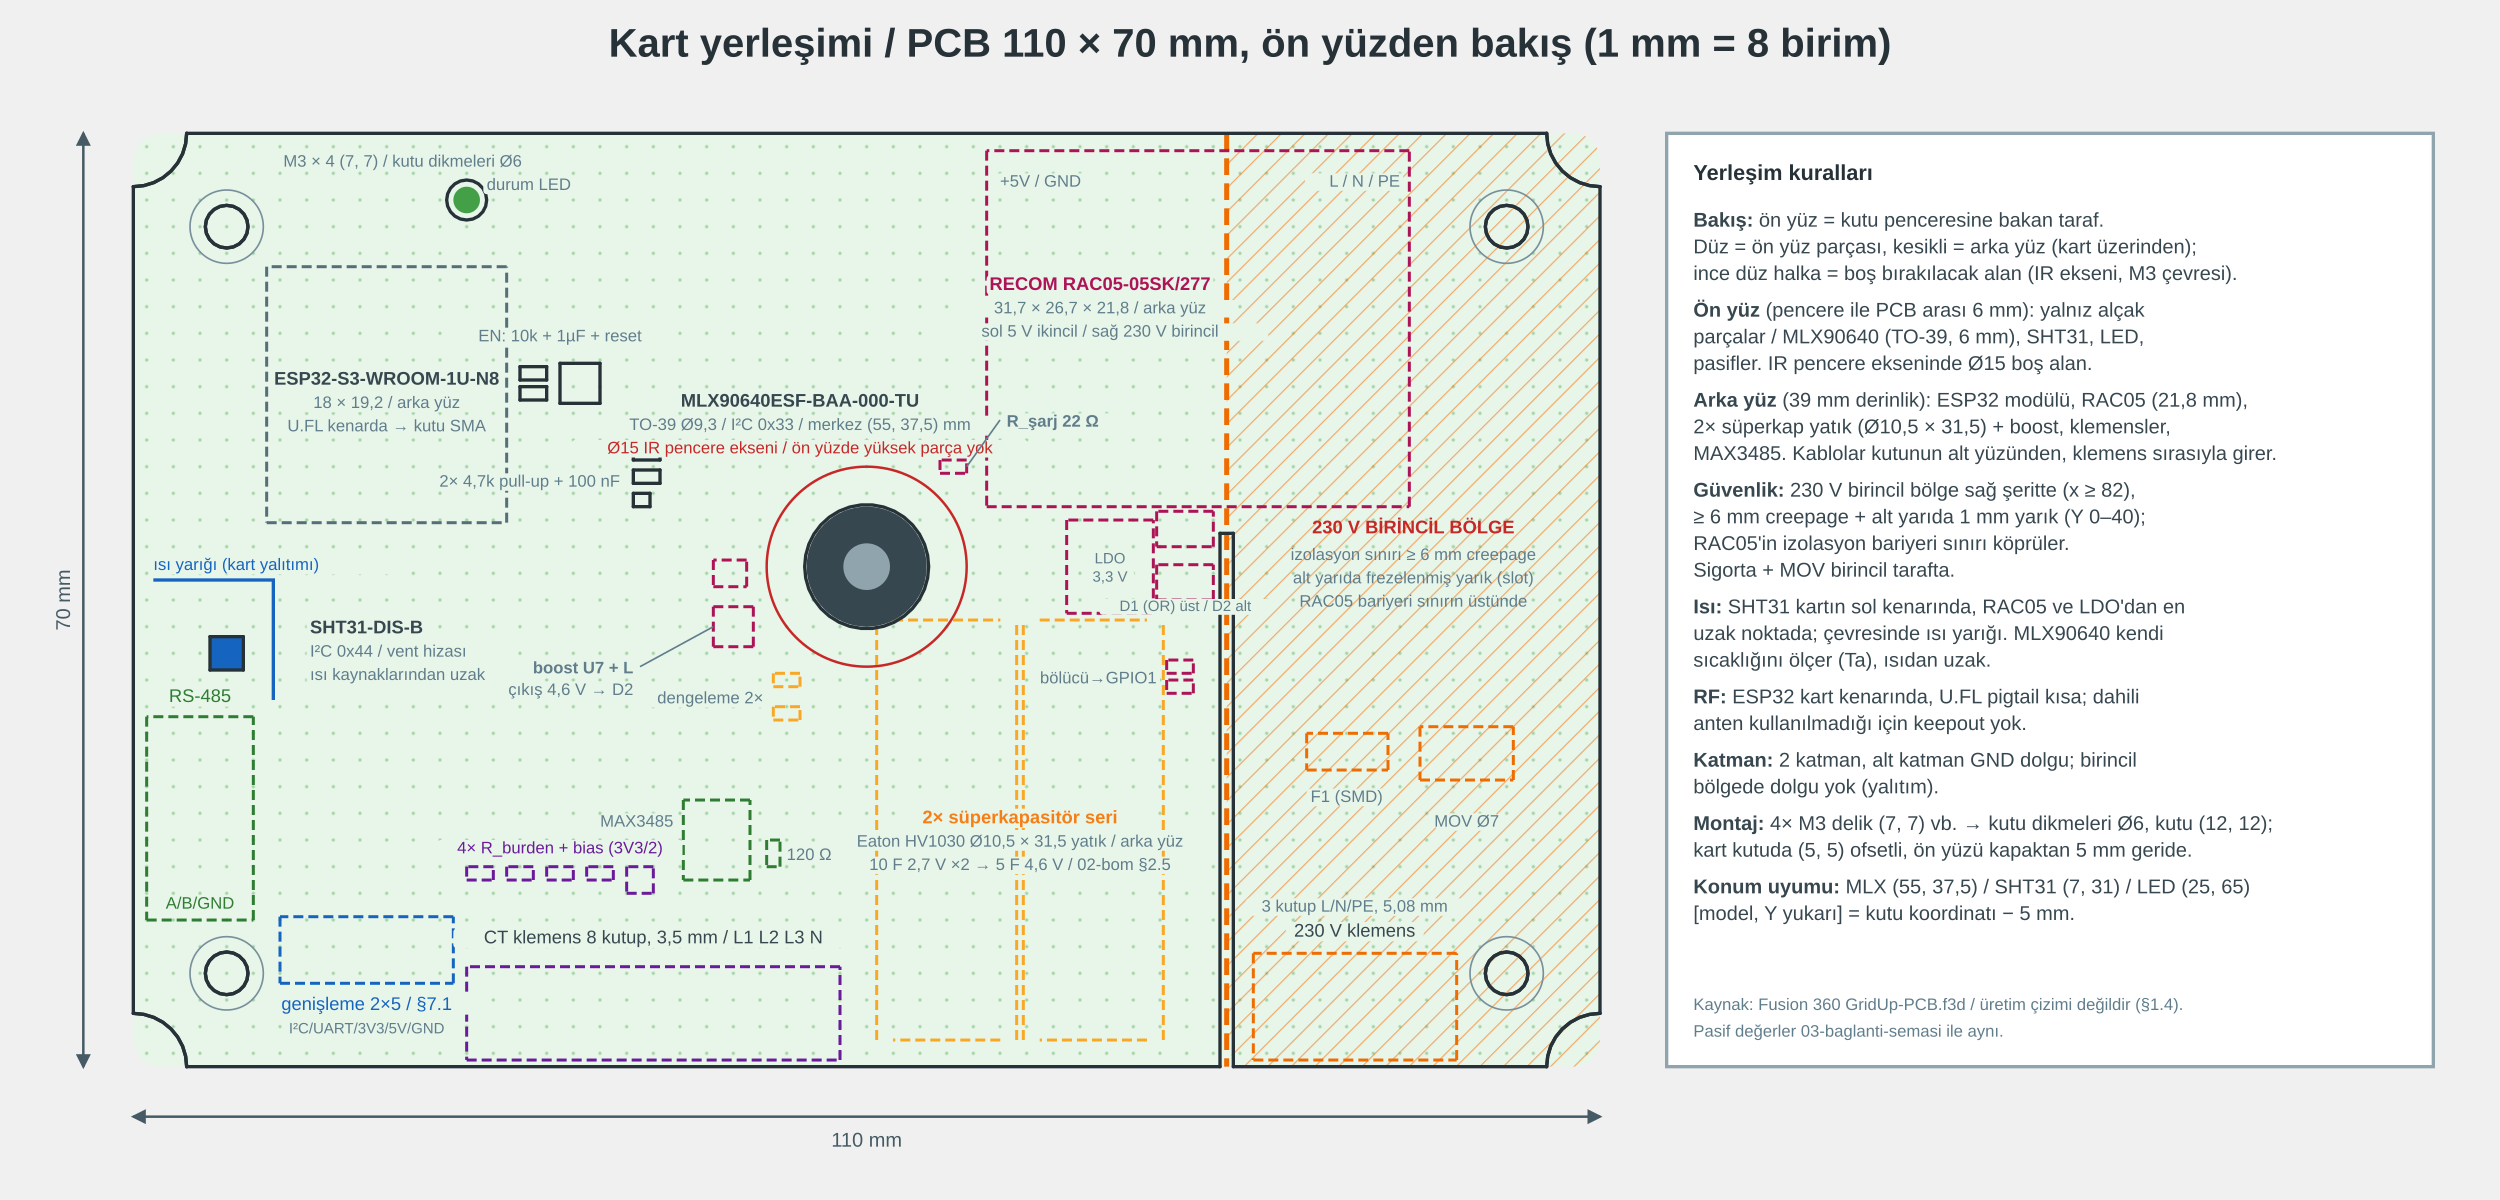
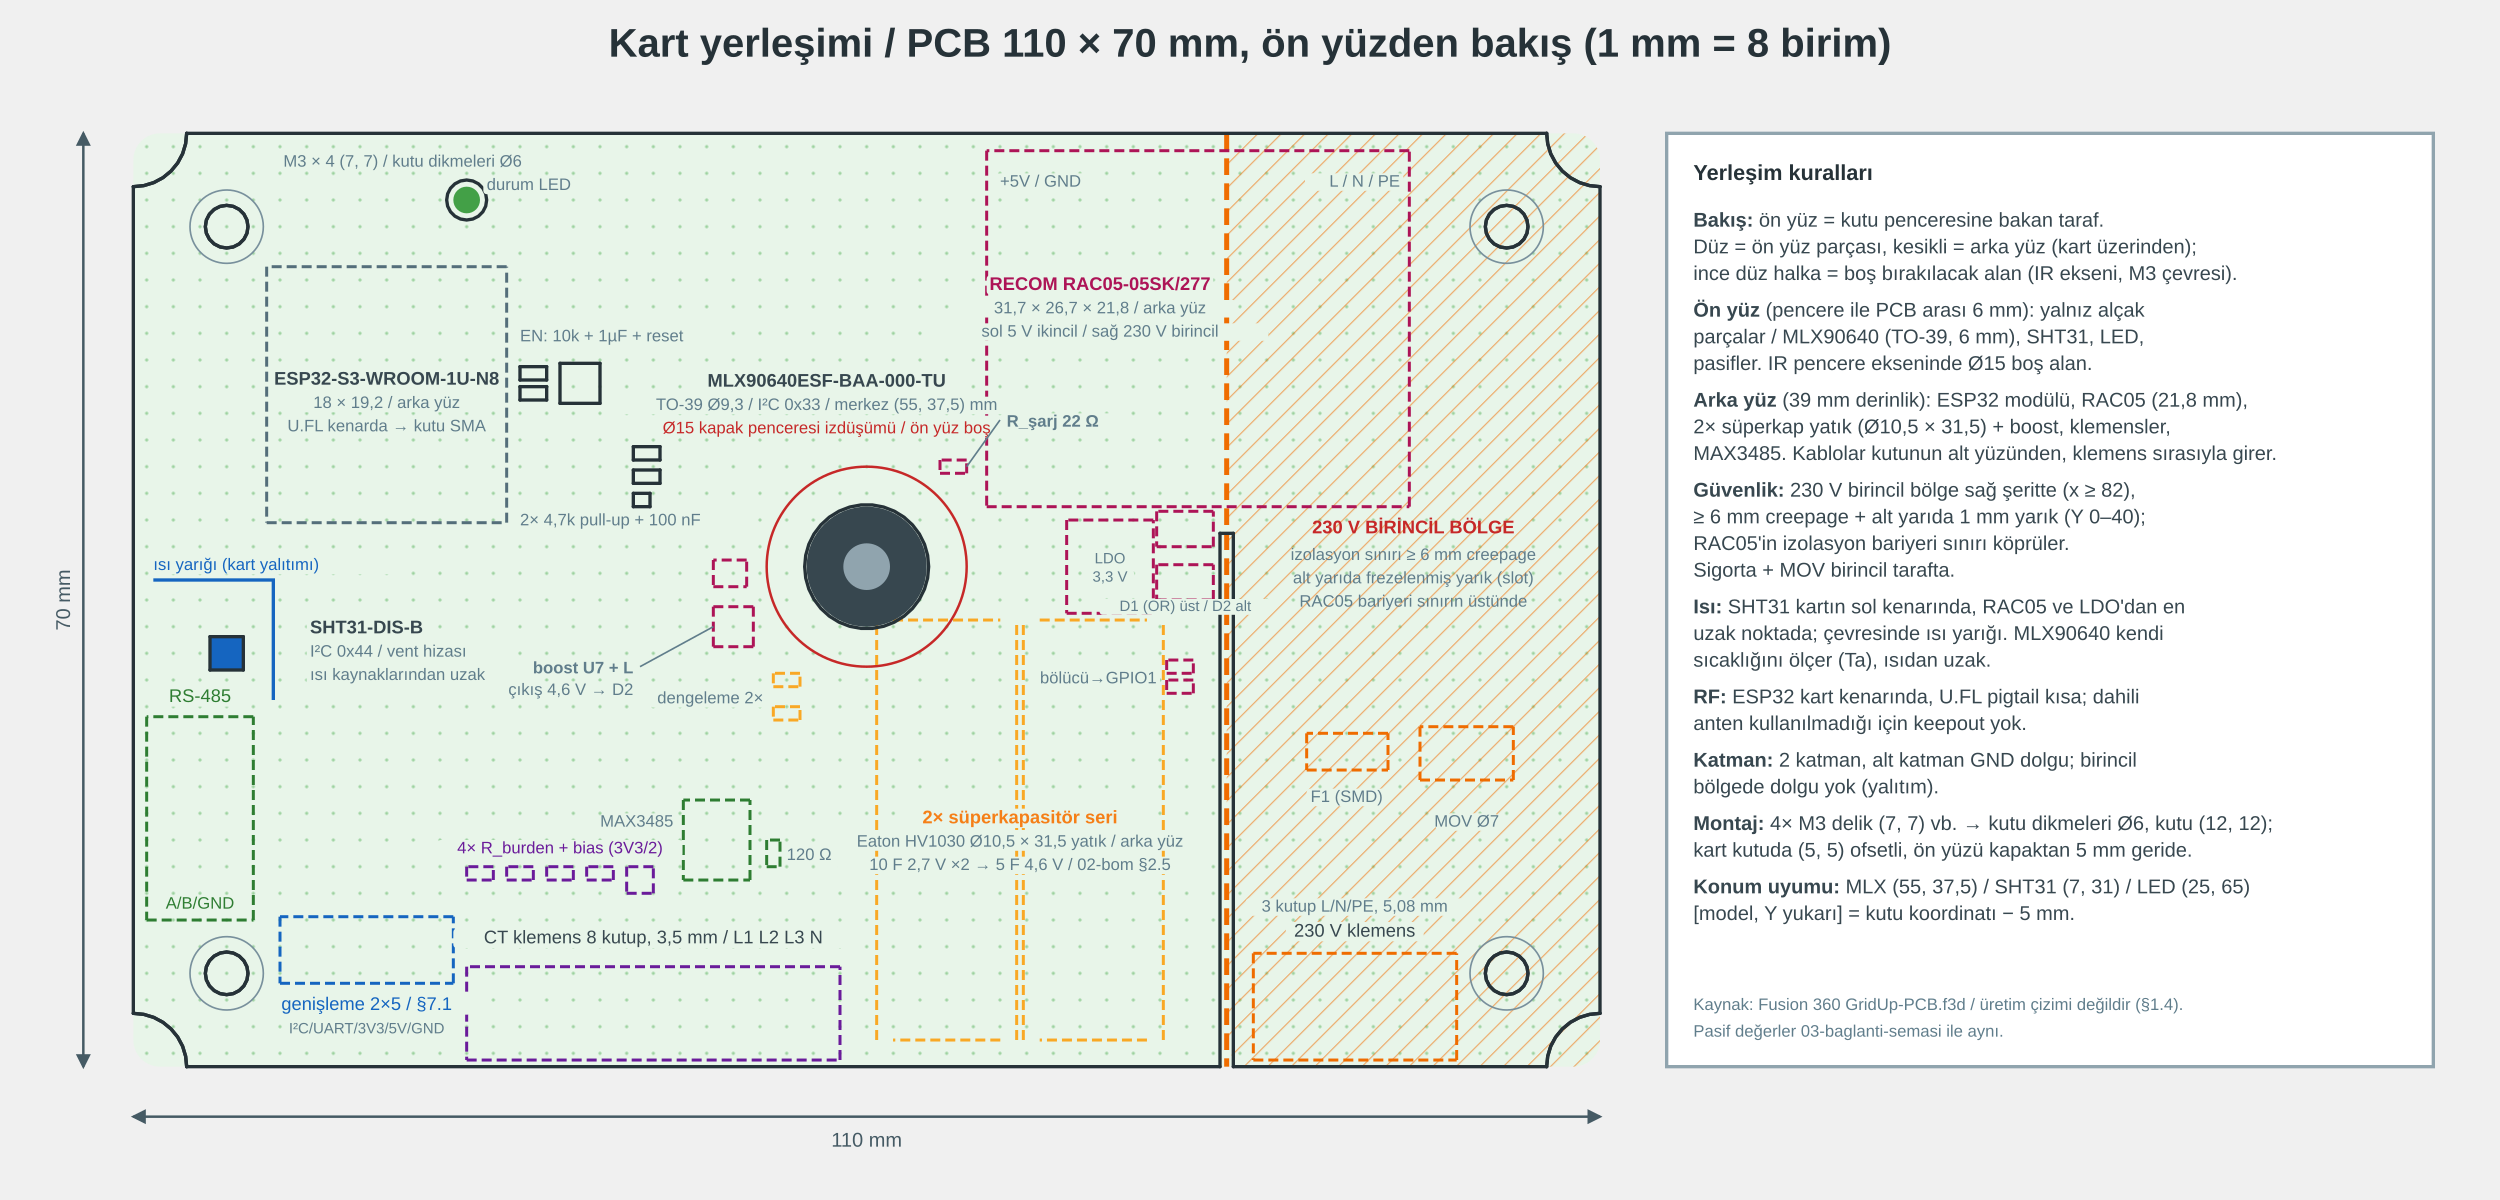
<svg xmlns="http://www.w3.org/2000/svg" viewBox="0 0 1500 720" width="100%" style="max-width:1100px;background:#fff;font-family:Arial,Helvetica,sans-serif">
  <defs>
    <marker id="dim" markerWidth="10" markerHeight="10" refX="5" refY="3" orient="auto-start-reverse">
      <path d="M0,0 L6,3 L0,6 z" fill="#455a64" />
    </marker>
    <marker id="arr" markerWidth="10" markerHeight="10" refX="6" refY="3" orient="auto">
      <path d="M0,0 L6,3 L0,6 z" fill="#c62828" />
    </marker>
  </defs>
  <text x="750" y="34" font-size="24" fill="#263238" text-anchor="middle" font-weight="700">Kart yerleşimi / PCB 110 × 70 mm, ön yüzden bakış (1 mm = 8 birim)</text>
  <defs>
    <pattern id="pcb" width="16" height="16" patternUnits="userSpaceOnUse">
      <rect width="16" height="16" fill="#e8f5e9" />
      <circle cx="8" cy="8" r="1" fill="#a5d6a7" />
    </pattern>
    <pattern id="hv" width="10" height="10" patternTransform="rotate(45)" patternUnits="userSpaceOnUse">
      <line x1="0" y1="0" x2="0" y2="10" stroke="#ef6c00" stroke-width="1.5" opacity="0.5" />
    </pattern>
  </defs>
  <rect x="80" y="80" width="880" height="560" rx="16" fill="url(#pcb)" />
  <rect x="736" y="80" width="224" height="560" rx="16" fill="url(#hv)" />
  <line x1="736" y1="80" x2="736" y2="640" stroke="#ef6c00" stroke-width="3" stroke-dasharray="10 5" />
  <text x="848" y="320" font-size="11" fill="#c62828" text-anchor="middle" font-weight="700">230 V BİRİNCİL BÖLGE</text>
  <text x="848" y="336" font-size="10" fill="#607d8b" text-anchor="middle">izolasyon sınırı ≥ 6 mm creepage</text>
  <text x="848" y="350" font-size="10" fill="#607d8b" text-anchor="middle">alt yarıda frezelenmiş yarık (slot)</text>
  <text x="848" y="364" font-size="10" fill="#607d8b" text-anchor="middle">RAC05 bariyeri sınırın üstünde</text>
  <circle cx="520" cy="340" r="60" fill="none" stroke="#c62828" stroke-width="1.5" />
  <circle cx="136" cy="584" r="22" fill="none" stroke="#78909c" stroke-width="1" />
  <circle cx="904" cy="584" r="22" fill="none" stroke="#78909c" stroke-width="1" />
  <circle cx="136" cy="136" r="22" fill="none" stroke="#78909c" stroke-width="1" />
  <circle cx="904" cy="136" r="22" fill="none" stroke="#78909c" stroke-width="1" />
  <text x="170" y="100" font-size="10" fill="#607d8b">M3 × 4 (7, 7) / kutu dikmeleri Ø6</text>
  <g fill="none" stroke-width="1.8" stroke-dasharray="6 3" stroke-linejoin="round">
    <polyline points="160,313.6 304,313.6" stroke="#546e7a" />
    <polyline points="304,313.6 304,160" stroke="#546e7a" />
    <polyline points="304,160 160,160" stroke="#546e7a" />
    <polyline points="160,160 160,313.6" stroke="#546e7a" />
    <polyline points="592,304 845.6,304" stroke="#ad1457" />
    <polyline points="845.6,304 845.6,90.4" stroke="#ad1457" />
    <polyline points="845.6,90.4 592,90.4" stroke="#ad1457" />
    <polyline points="592,90.4 592,304" stroke="#ad1457" />
    <polyline points="784,462 832.8,462" stroke="#ef6c00" />
    <polyline points="832.8,462 832.8,440" stroke="#ef6c00" />
    <polyline points="832.8,440 784,440" stroke="#ef6c00" />
    <polyline points="784,440 784,462" stroke="#ef6c00" />
    <polyline points="852,468 908,468" stroke="#ef6c00" />
    <polyline points="908,468 908,436" stroke="#ef6c00" />
    <polyline points="908,436 852,436" stroke="#ef6c00" />
    <polyline points="852,436 852,468" stroke="#ef6c00" />
    <polyline points="752,636 874,636" stroke="#ef6c00" />
    <polyline points="874,636 874,572" stroke="#ef6c00" />
    <polyline points="874,572 752,572" stroke="#ef6c00" />
    <polyline points="752,572 752,636" stroke="#ef6c00" />
    <polyline points="640,368 692,368" stroke="#ad1457" />
    <polyline points="692,368 692,312" stroke="#ad1457" />
    <polyline points="692,312 640,312" stroke="#ad1457" />
    <polyline points="640,312 640,368" stroke="#ad1457" />
    <polyline points="694,328 728,328" stroke="#ad1457" />
    <polyline points="728,328 728,306.8" stroke="#ad1457" />
    <polyline points="728,306.8 694,306.8" stroke="#ad1457" />
    <polyline points="694,306.8 694,328" stroke="#ad1457" />
    <polyline points="694,360 728,360" stroke="#ad1457" />
    <polyline points="728,360 728,338.8" stroke="#ad1457" />
    <polyline points="728,338.8 694,338.8" stroke="#ad1457" />
    <polyline points="694,338.8 694,360" stroke="#ad1457" />
    <polyline points="564,284 580,284" stroke="#ad1457" />
    <polyline points="580,284 580,276" stroke="#ad1457" />
    <polyline points="580,276 564,276" stroke="#ad1457" />
    <polyline points="564,276 564,284" stroke="#ad1457" />
    <polyline points="700,404 716,404" stroke="#ad1457" />
    <polyline points="716,404 716,396" stroke="#ad1457" />
    <polyline points="716,396 700,396" stroke="#ad1457" />
    <polyline points="700,396 700,404" stroke="#ad1457" />
    <polyline points="700,416 716,416" stroke="#ad1457" />
    <polyline points="716,416 716,408" stroke="#ad1457" />
    <polyline points="716,408 700,408" stroke="#ad1457" />
    <polyline points="700,408 700,416" stroke="#ad1457" />
    <polyline points="428,352 448,352" stroke="#ad1457" />
    <polyline points="448,352 448,336" stroke="#ad1457" />
    <polyline points="448,336 428,336" stroke="#ad1457" />
    <polyline points="428,336 428,352" stroke="#ad1457" />
    <polyline points="428,388 452,388" stroke="#ad1457" />
    <polyline points="452,388 452,364" stroke="#ad1457" />
    <polyline points="452,364 428,364" stroke="#ad1457" />
    <polyline points="428,364 428,388" stroke="#ad1457" />
    <polyline points="464,432 480,432" stroke="#f9a825" />
    <polyline points="480,432 480,424" stroke="#f9a825" />
    <polyline points="480,424 464,424" stroke="#f9a825" />
    <polyline points="464,424 464,432" stroke="#f9a825" />
    <polyline points="464,412 480,412" stroke="#f9a825" />
    <polyline points="480,412 480,404" stroke="#f9a825" />
    <polyline points="480,404 464,404" stroke="#f9a825" />
    <polyline points="464,404 464,412" stroke="#f9a825" />
    <polyline points="600.176,624 595,624 589,624 582.368,624 575.296,624 568,624 560.704,624 553.632,624 547,624 541,624 535.824,624" stroke="#f9a825" />
    <polyline points="535.824,372 541,372 547,372 553.632,372 560.704,372 568,372 575.296,372 582.368,372 589,372 595,372 600.176,372" stroke="#f9a825" />
    <polyline points="526,624 526,372" stroke="#f9a825" />
    <polyline points="610,624 610,372" stroke="#f9a825" />
    <polyline points="688.176,624 683,624 677,624 670.368,624 663.296,624 656,624 648.704,624 641.632,624 635,624 629,624 623.824,624" stroke="#f9a825" />
    <polyline points="623.824,372 629,372 635,372 641.632,372 648.704,372 656,372 663.296,372 670.368,372 677,372 683,372 688.176,372" stroke="#f9a825" />
    <polyline points="614,624 614,372" stroke="#f9a825" />
    <polyline points="698,624 698,372" stroke="#f9a825" />
    <polyline points="410,528 450,528" stroke="#2e7d32" />
    <polyline points="450,528 450,480" stroke="#2e7d32" />
    <polyline points="450,480 410,480" stroke="#2e7d32" />
    <polyline points="410,480 410,528" stroke="#2e7d32" />
    <polyline points="460,520 468,520" stroke="#2e7d32" />
    <polyline points="468,520 468,504" stroke="#2e7d32" />
    <polyline points="468,504 460,504" stroke="#2e7d32" />
    <polyline points="460,504 460,520" stroke="#2e7d32" />
    <polyline points="88,552 152,552" stroke="#2e7d32" />
    <polyline points="152,552 152,430" stroke="#2e7d32" />
    <polyline points="152,430 88,430" stroke="#2e7d32" />
    <polyline points="88,430 88,552" stroke="#2e7d32" />
    <polyline points="280,528 296,528" stroke="#6a1b9a" />
    <polyline points="296,528 296,520" stroke="#6a1b9a" />
    <polyline points="296,520 280,520" stroke="#6a1b9a" />
    <polyline points="280,520 280,528" stroke="#6a1b9a" />
    <polyline points="304,528 320,528" stroke="#6a1b9a" />
    <polyline points="320,528 320,520" stroke="#6a1b9a" />
    <polyline points="320,520 304,520" stroke="#6a1b9a" />
    <polyline points="304,520 304,528" stroke="#6a1b9a" />
    <polyline points="328,528 344,528" stroke="#6a1b9a" />
    <polyline points="344,528 344,520" stroke="#6a1b9a" />
    <polyline points="344,520 328,520" stroke="#6a1b9a" />
    <polyline points="328,520 328,528" stroke="#6a1b9a" />
    <polyline points="352,528 368,528" stroke="#6a1b9a" />
    <polyline points="368,528 368,520" stroke="#6a1b9a" />
    <polyline points="368,520 352,520" stroke="#6a1b9a" />
    <polyline points="352,520 352,528" stroke="#6a1b9a" />
    <polyline points="376,536 392,536" stroke="#6a1b9a" />
    <polyline points="392,536 392,520" stroke="#6a1b9a" />
    <polyline points="392,520 376,520" stroke="#6a1b9a" />
    <polyline points="376,520 376,536" stroke="#6a1b9a" />
    <polyline points="280,636 504,636" stroke="#6a1b9a" />
    <polyline points="504,636 504,580" stroke="#6a1b9a" />
    <polyline points="504,580 280,580" stroke="#6a1b9a" />
    <polyline points="280,580 280,636" stroke="#6a1b9a" />
    <polyline points="168,590 272,590" stroke="#1565c0" />
    <polyline points="272,590 272,550" stroke="#1565c0" />
    <polyline points="272,550 168,550" stroke="#1565c0" />
    <polyline points="168,550 168,590" stroke="#1565c0" />
  </g>
  <circle cx="520" cy="340" r="36" fill="#37474f" />
  <circle cx="520" cy="340" r="14" fill="#90a4ae" />
  <rect x="126" y="382" width="20" height="20" fill="#1565c0" />
  <circle cx="280" cy="120" r="8" fill="#43a047" />
  <g transform="translate(80,80)">
    <polyline points="32,0 31.38,6.24 29.57,12.25 26.61,17.78 22.62,22.62 17.78,26.61 12.25,29.57 6.24,31.38 0,32" fill="none" stroke="#263238" stroke-width="2" stroke-linejoin="round" stroke-linecap="round" />
    <polyline points="0,32 6.24,31.38 12.25,29.57 17.78,26.61 22.62,22.62 26.61,17.78 29.57,12.25 31.38,6.24 32,0" fill="none" stroke="#263238" stroke-width="2" stroke-linejoin="round" stroke-linecap="round" />
    <polyline points="32,560 31.38,553.76 29.57,547.75 26.61,542.22 22.62,537.38 17.78,533.39 12.25,530.43 6.24,528.62 0,528" fill="none" stroke="#263238" stroke-width="2" stroke-linejoin="round" stroke-linecap="round" />
    <polyline points="0,528 6.24,528.62 12.25,530.43 17.78,533.39 22.62,537.38 26.61,542.22 29.57,547.75 31.38,553.76 32,560" fill="none" stroke="#263238" stroke-width="2" stroke-linejoin="round" stroke-linecap="round" />
    <polyline points="660,240 660,560" fill="none" stroke="#263238" stroke-width="2" stroke-linejoin="round" stroke-linecap="round" />
    <polyline points="652,240 660,240" fill="none" stroke="#263238" stroke-width="2" stroke-linejoin="round" stroke-linecap="round" />
    <polyline points="652,560 652,240" fill="none" stroke="#263238" stroke-width="2" stroke-linejoin="round" stroke-linecap="round" />
    <polyline points="43.2,56 43.82,52.05 45.65,48.48 48.48,45.65 52.05,43.82 56,43.2 59.95,43.82 63.52,45.65 66.35,48.48 68.18,52.05 68.8,56 68.18,59.95 66.35,63.52 63.52,66.35 59.95,68.18 56,68.8 52.05,68.18 48.48,66.35 45.65,63.52 43.82,59.95 43.2,56" fill="none" stroke="#263238" stroke-width="2" stroke-linejoin="round" stroke-linecap="round" />
    <polyline points="43.2,56 43.82,59.95 45.65,63.52 48.48,66.35 52.05,68.18 56,68.8 59.95,68.18 63.52,66.35 66.35,63.52 68.18,59.95 68.8,56 68.18,52.05 66.35,48.48 63.52,45.65 59.95,43.82 56,43.2 52.05,43.82 48.48,45.65 45.65,48.48 43.82,52.05 43.2,56" fill="none" stroke="#263238" stroke-width="2" stroke-linejoin="round" stroke-linecap="round" />
    <polyline points="811.2,504 811.82,500.05 813.65,496.48 816.48,493.65 820.05,491.82 824,491.2 827.95,491.82 831.52,493.65 834.35,496.48 836.18,500.05 836.8,504 836.18,507.95 834.35,511.52 831.52,514.35 827.95,516.18 824,516.8 820.05,516.18 816.48,514.35 813.65,511.52 811.82,507.95 811.2,504" fill="none" stroke="#263238" stroke-width="2" stroke-linejoin="round" stroke-linecap="round" />
    <polyline points="811.2,504 811.82,507.95 813.65,511.52 816.48,514.35 820.05,516.18 824,516.8 827.95,516.18 831.52,514.35 834.35,511.52 836.18,507.95 836.8,504 836.18,500.05 834.35,496.48 831.52,493.65 827.95,491.82 824,491.2 820.05,491.82 816.48,493.65 813.65,496.48 811.82,500.05 811.2,504" fill="none" stroke="#263238" stroke-width="2" stroke-linejoin="round" stroke-linecap="round" />
    <polyline points="811.2,56 811.82,52.05 813.65,48.48 816.48,45.65 820.05,43.82 824,43.2 827.95,43.82 831.52,45.65 834.35,48.48 836.18,52.05 836.8,56 836.18,59.95 834.35,63.52 831.52,66.35 827.95,68.18 824,68.8 820.05,68.18 816.48,66.35 813.65,63.52 811.82,59.95 811.2,56" fill="none" stroke="#263238" stroke-width="2" stroke-linejoin="round" stroke-linecap="round" />
    <polyline points="811.2,56 811.82,59.95 813.65,63.52 816.48,66.35 820.05,68.18 824,68.8 827.95,68.18 831.52,66.35 834.35,63.52 836.18,59.95 836.8,56 836.18,52.05 834.35,48.48 831.52,45.65 827.95,43.82 824,43.2 820.05,43.82 816.48,45.65 813.65,48.48 811.82,52.05 811.2,56" fill="none" stroke="#263238" stroke-width="2" stroke-linejoin="round" stroke-linecap="round" />
    <polyline points="43.2,504 43.82,500.05 45.65,496.48 48.48,493.65 52.05,491.82 56,491.2 59.95,491.82 63.52,493.65 66.35,496.48 68.18,500.05 68.8,504 68.18,507.95 66.35,511.52 63.52,514.35 59.95,516.18 56,516.8 52.05,516.18 48.48,514.35 45.65,511.52 43.82,507.95 43.2,504" fill="none" stroke="#263238" stroke-width="2" stroke-linejoin="round" stroke-linecap="round" />
    <polyline points="43.2,504 43.82,507.95 45.65,511.52 48.48,514.35 52.05,516.18 56,516.8 59.95,516.18 63.52,514.35 66.35,511.52 68.18,507.95 68.8,504 68.18,500.05 66.35,496.48 63.52,493.65 59.95,491.82 56,491.2 52.05,491.82 48.48,493.65 45.65,496.48 43.82,500.05 43.2,504" fill="none" stroke="#263238" stroke-width="2" stroke-linejoin="round" stroke-linecap="round" />
    <polyline points="848,560 848.62,553.76 850.43,547.75 853.39,542.22 857.38,537.38 862.22,533.39 867.75,530.43 873.76,528.62 880,528" fill="none" stroke="#263238" stroke-width="2" stroke-linejoin="round" stroke-linecap="round" />
    <polyline points="880,528 873.76,528.62 867.75,530.43 862.22,533.39 857.38,537.38 853.39,542.22 850.43,547.75 848.62,553.76 848,560" fill="none" stroke="#263238" stroke-width="2" stroke-linejoin="round" stroke-linecap="round" />
    <polyline points="880,32 873.76,31.38 867.75,29.57 862.22,26.61 857.38,22.62 853.39,17.78 850.43,12.25 848.62,6.24 848,0" fill="none" stroke="#263238" stroke-width="2" stroke-linejoin="round" stroke-linecap="round" />
    <polyline points="848,0 848.62,6.24 850.43,12.25 853.39,17.78 857.38,22.62 862.22,26.61 867.75,29.57 873.76,31.38 880,32" fill="none" stroke="#263238" stroke-width="2" stroke-linejoin="round" stroke-linecap="round" />
    <polyline points="660,560 848,560" fill="none" stroke="#263238" stroke-width="2" stroke-linejoin="round" stroke-linecap="round" />
    <polyline points="32,560 652,560" fill="none" stroke="#263238" stroke-width="2" stroke-linejoin="round" stroke-linecap="round" />
    <polyline points="848,0 32,0" fill="none" stroke="#263238" stroke-width="2" stroke-linejoin="round" stroke-linecap="round" />
    <polyline points="0,32 0,528" fill="none" stroke="#263238" stroke-width="2" stroke-linejoin="round" stroke-linecap="round" />
    <polyline points="880,528 880,32" fill="none" stroke="#263238" stroke-width="2" stroke-linejoin="round" stroke-linecap="round" />
    <polyline points="402.8,260 403.43,266.83 405.31,273.44 408.37,279.58 412.51,285.06 417.58,289.69 423.42,293.3 429.82,295.78 436.57,297.04 443.43,297.04 450.18,295.78 456.58,293.3 462.42,289.69 467.49,285.06 471.63,279.58 474.69,273.44 476.57,266.83 477.2,260 476.57,253.17 474.69,246.56 471.63,240.42 467.49,234.94 462.42,230.31 456.58,226.7 450.18,224.22 443.43,222.96 436.57,222.96 429.82,224.22 423.42,226.7 417.58,230.31 412.51,234.94 408.37,240.42 405.31,246.56 403.43,253.17 402.8,260" fill="none" stroke="#263238" stroke-width="2" stroke-linejoin="round" stroke-linecap="round" />
    <polyline points="66,302 46,302" fill="none" stroke="#263238" stroke-width="2" stroke-linejoin="round" stroke-linecap="round" />
    <polyline points="66,322 66,302" fill="none" stroke="#263238" stroke-width="2" stroke-linejoin="round" stroke-linecap="round" />
    <polyline points="46,322 66,322" fill="none" stroke="#263238" stroke-width="2" stroke-linejoin="round" stroke-linecap="round" />
    <polyline points="46,302 46,322" fill="none" stroke="#263238" stroke-width="2" stroke-linejoin="round" stroke-linecap="round" />
    <polyline points="188,40 188.58,43.71 190.29,47.06 192.94,49.71 196.29,51.42 200,52 203.71,51.42 207.06,49.71 209.71,47.06 211.42,43.71 212,40 211.42,36.29 209.71,32.94 207.06,30.29 203.71,28.58 200,28 196.29,28.58 192.94,30.29 190.29,32.94 188.58,36.29 188,40" fill="none" stroke="#263238" stroke-width="2" stroke-linejoin="round" stroke-linecap="round" />
    <polyline points="316,188 300,188" fill="none" stroke="#263238" stroke-width="2" stroke-linejoin="round" stroke-linecap="round" />
    <polyline points="316,196 316,188" fill="none" stroke="#263238" stroke-width="2" stroke-linejoin="round" stroke-linecap="round" />
    <polyline points="300,196 316,196" fill="none" stroke="#263238" stroke-width="2" stroke-linejoin="round" stroke-linecap="round" />
    <polyline points="300,188 300,196" fill="none" stroke="#263238" stroke-width="2" stroke-linejoin="round" stroke-linecap="round" />
    <polyline points="316,202 300,202" fill="none" stroke="#263238" stroke-width="2" stroke-linejoin="round" stroke-linecap="round" />
    <polyline points="316,210 316,202" fill="none" stroke="#263238" stroke-width="2" stroke-linejoin="round" stroke-linecap="round" />
    <polyline points="300,210 316,210" fill="none" stroke="#263238" stroke-width="2" stroke-linejoin="round" stroke-linecap="round" />
    <polyline points="300,202 300,210" fill="none" stroke="#263238" stroke-width="2" stroke-linejoin="round" stroke-linecap="round" />
    <polyline points="310,216 300,216" fill="none" stroke="#263238" stroke-width="2" stroke-linejoin="round" stroke-linecap="round" />
    <polyline points="310,224 310,216" fill="none" stroke="#263238" stroke-width="2" stroke-linejoin="round" stroke-linecap="round" />
    <polyline points="300,224 310,224" fill="none" stroke="#263238" stroke-width="2" stroke-linejoin="round" stroke-linecap="round" />
    <polyline points="300,216 300,224" fill="none" stroke="#263238" stroke-width="2" stroke-linejoin="round" stroke-linecap="round" />
    <polyline points="248,140 232,140" fill="none" stroke="#263238" stroke-width="2" stroke-linejoin="round" stroke-linecap="round" />
    <polyline points="248,148 248,140" fill="none" stroke="#263238" stroke-width="2" stroke-linejoin="round" stroke-linecap="round" />
    <polyline points="232,148 248,148" fill="none" stroke="#263238" stroke-width="2" stroke-linejoin="round" stroke-linecap="round" />
    <polyline points="232,140 232,148" fill="none" stroke="#263238" stroke-width="2" stroke-linejoin="round" stroke-linecap="round" />
    <polyline points="248,152 232,152" fill="none" stroke="#263238" stroke-width="2" stroke-linejoin="round" stroke-linecap="round" />
    <polyline points="248,160 248,152" fill="none" stroke="#263238" stroke-width="2" stroke-linejoin="round" stroke-linecap="round" />
    <polyline points="232,160 248,160" fill="none" stroke="#263238" stroke-width="2" stroke-linejoin="round" stroke-linecap="round" />
    <polyline points="232,152 232,160" fill="none" stroke="#263238" stroke-width="2" stroke-linejoin="round" stroke-linecap="round" />
    <polyline points="280,138 256,138" fill="none" stroke="#263238" stroke-width="2" stroke-linejoin="round" stroke-linecap="round" />
    <polyline points="280,162 280,138" fill="none" stroke="#263238" stroke-width="2" stroke-linejoin="round" stroke-linecap="round" />
    <polyline points="256,162 280,162" fill="none" stroke="#263238" stroke-width="2" stroke-linejoin="round" stroke-linecap="round" />
    <polyline points="256,138 256,162" fill="none" stroke="#263238" stroke-width="2" stroke-linejoin="round" stroke-linecap="round" />
  </g>
-   <rect x="405.4" y="235.2" width="149.2" height="11.6" rx="2" fill="#e8f5e9" />
-   <text x="480" y="244" font-size="11" fill="#37474f" text-anchor="middle" font-weight="700">MLX90640ESF-BAA-000-TU</text>
-   <rect x="357" y="250" width="246" height="10.5" rx="2" fill="#e8f5e9" />
-   <text x="480" y="258" font-size="10" fill="#607d8b" text-anchor="middle">TO-39 Ø9,3 / I²C 0x33 / merkez (55, 37,5) mm</text>
-   <rect x="343.2" y="264" width="273.5" height="10.5" rx="2" fill="#e8f5e9" />
-   <text x="480" y="272" font-size="10" fill="#c62828" text-anchor="middle">Ø15 IR pencere ekseni / ön yüzde yüksek parça yok</text>
-   <rect x="238" y="284" width="136" height="10.5" rx="2" fill="#e8f5e9" />
-   <text x="372" y="292" font-size="10" fill="#607d8b" text-anchor="end">2× 4,7k pull-up + 100 nF</text>
+   <rect x="421.4" y="223.2" width="149.2" height="11.6" rx="2" fill="#e8f5e9" />
+   <text x="496" y="232" font-size="11" fill="#37474f" text-anchor="middle" font-weight="700">MLX90640ESF-BAA-000-TU</text>
+   <rect x="373" y="238" width="246" height="10.5" rx="2" fill="#e8f5e9" />
+   <text x="496" y="246" font-size="10" fill="#607d8b" text-anchor="middle">TO-39 Ø9,3 / I²C 0x33 / merkez (55, 37,5) mm</text>
+   <rect x="381.2" y="252" width="229.5" height="10.5" rx="2" fill="#e8f5e9" />
+   <text x="496" y="260" font-size="10" fill="#c62828" text-anchor="middle">Ø15 kapak penceresi izdüşümü / ön yüz boş</text>
+   <rect x="310" y="307.2" width="136" height="10.5" rx="2" fill="#e8f5e9" />
+   <text x="312" y="315.2" font-size="10" fill="#607d8b">2× 4,7k pull-up + 100 nF</text>
  <rect x="184" y="371.2" width="76.6" height="11.6" rx="2" fill="#e8f5e9" />
  <text x="186" y="380" font-size="11" fill="#37474f" font-weight="700">SHT31-DIS-B</text>
  <rect x="184" y="386" width="125" height="10.5" rx="2" fill="#e8f5e9" />
  <text x="186" y="394" font-size="10" fill="#607d8b">I²C 0x44 / vent hizası</text>
  <rect x="184" y="400" width="130.5" height="10.5" rx="2" fill="#e8f5e9" />
  <text x="186" y="408" font-size="10" fill="#607d8b">ısı kaynaklarından uzak</text>
  <path d="M92 348 h72 v72" fill="none" stroke="#1565c0" stroke-width="2" />
  <rect x="90" y="334" width="147" height="10.5" rx="2" fill="#e8f5e9" />
  <text x="92" y="342" font-size="10" fill="#1565c0">ısı yarığı (kart yalıtımı)</text>
  <rect x="290" y="106" width="53.5" height="10.5" rx="2" fill="#e8f5e9" />
  <text x="292" y="114" font-size="10" fill="#607d8b">durum LED</text>
-   <rect x="276.2" y="196.8" width="119.5" height="10.5" rx="2" fill="#e8f5e9" />
-   <text x="336" y="204.8" font-size="10" fill="#607d8b" text-anchor="middle">EN: 10k + 1µF + reset</text>
+   <rect x="310" y="196.8" width="119.5" height="10.5" rx="2" fill="#e8f5e9" />
+   <text x="312" y="204.8" font-size="10" fill="#607d8b">EN: 10k + 1µF + reset</text>
  <rect x="164" y="222" width="136" height="11.6" rx="2" fill="#e8f5e9" />
  <text x="232" y="230.8" font-size="11" fill="#37474f" text-anchor="middle" font-weight="700">ESP32-S3-WROOM-1U-N8</text>
  <rect x="175" y="236.8" width="114" height="10.5" rx="2" fill="#e8f5e9" />
  <text x="232" y="244.8" font-size="10" fill="#607d8b" text-anchor="middle">18 × 19,2 / arka yüz</text>
  <rect x="166.8" y="250.8" width="130.5" height="10.5" rx="2" fill="#e8f5e9" />
  <text x="232" y="258.8" font-size="10" fill="#607d8b" text-anchor="middle">U.FL kenarda → kutu SMA</text>
  <rect x="592" y="165.2" width="136" height="11.6" rx="2" fill="#e8f5e9" />
  <text x="660" y="174" font-size="11" fill="#ad1457" text-anchor="middle" font-weight="700">RECOM RAC05-05SK/277</text>
  <rect x="578.2" y="180" width="163.5" height="10.5" rx="2" fill="#e8f5e9" />
  <text x="660" y="188" font-size="10" fill="#607d8b" text-anchor="middle">31,7 × 26,7 × 21,8 / arka yüz</text>
  <rect x="559" y="194" width="202" height="10.5" rx="2" fill="#e8f5e9" />
  <text x="660" y="202" font-size="10" fill="#607d8b" text-anchor="middle">sol 5 V ikincil / sağ 230 V birincil</text>
  <rect x="598" y="104" width="53.5" height="10.5" rx="2" fill="#e8f5e9" />
  <text x="600" y="112" font-size="10" fill="#607d8b">+5V / GND</text>
  <rect x="783" y="104" width="59" height="10.5" rx="2" fill="#e8f5e9" />
  <text x="840" y="112" font-size="10" fill="#607d8b" text-anchor="end">L / N / PE</text>
  <rect x="784" y="473.2" width="48" height="10.5" rx="2" fill="#e8f5e9" />
  <text x="808" y="481.2" font-size="10" fill="#607d8b" text-anchor="middle">F1 (SMD)</text>
  <rect x="861.5" y="488" width="37" height="10.5" rx="2" fill="#e8f5e9" />
  <text x="880" y="496" font-size="10" fill="#607d8b" text-anchor="middle">MOV Ø7</text>
  <rect x="771.5" y="553.2" width="82.7" height="11.6" rx="2" fill="#e8f5e9" />
  <text x="812.8" y="562" font-size="11" fill="#37474f" text-anchor="middle">230 V klemens</text>
  <rect x="747.5" y="539" width="130.5" height="10.5" rx="2" fill="#e8f5e9" />
  <text x="812.8" y="547" font-size="10" fill="#607d8b" text-anchor="middle">3 kutup L/N/PE, 5,08 mm</text>
  <rect x="656.6" y="330.8" width="18.9" height="9.5" rx="2" fill="#e8f5e9" />
  <text x="666" y="338" font-size="9" fill="#607d8b" text-anchor="middle">LDO</text>
  <rect x="651.6" y="341.8" width="28.8" height="9.5" rx="2" fill="#e8f5e9" />
  <text x="666" y="349" font-size="9" fill="#607d8b" text-anchor="middle">3,3 V</text>
  <rect x="659.7" y="359.4" width="103" height="9.5" rx="2" fill="#e8f5e9" />
  <text x="711.2" y="366.6" font-size="9" fill="#607d8b" text-anchor="middle">D1 (OR) üst / D2 alt</text>
  <line x1="580" y1="280" x2="600" y2="252" stroke="#607d8b" stroke-width="1" />
  <rect x="602" y="248" width="70" height="10.5" rx="2" fill="#e8f5e9" />
  <text x="604" y="256" font-size="10" fill="#607d8b" font-weight="700">R_şarj 22 Ω</text>
  <rect x="626" y="402" width="70" height="10.5" rx="2" fill="#e8f5e9" />
  <text x="694" y="410" font-size="10" fill="#607d8b" text-anchor="end">bölücü→GPIO1</text>
  <rect x="537.4" y="485.2" width="149.2" height="11.6" rx="2" fill="#e8f5e9" />
  <text x="612" y="494" font-size="11" fill="#f57f17" text-anchor="middle" font-weight="700">2× süperkapasitör seri</text>
  <rect x="494.5" y="500" width="235" height="10.5" rx="2" fill="#e8f5e9" />
  <text x="612" y="508" font-size="10" fill="#607d8b" text-anchor="middle">Eaton HV1030 Ø10,5 × 31,5 yatık / arka yüz</text>
  <rect x="502.8" y="514" width="218.5" height="10.5" rx="2" fill="#e8f5e9" />
  <text x="612" y="522" font-size="10" fill="#607d8b" text-anchor="middle">10 F 2,7 V ×2 → 5 F 4,6 V / 02-bom §2.5</text>
  <line x1="428" y1="376" x2="384" y2="400" stroke="#607d8b" stroke-width="1" />
  <rect x="306" y="396" width="76" height="10.5" rx="2" fill="#e8f5e9" />
  <text x="380" y="404" font-size="10" fill="#607d8b" text-anchor="end" font-weight="700">boost U7 + L</text>
  <rect x="290" y="409" width="92" height="10.5" rx="2" fill="#e8f5e9" />
  <text x="380" y="417" font-size="10" fill="#607d8b" text-anchor="end">çıkış 4,6 V → D2</text>
  <rect x="390" y="414" width="70" height="10.5" rx="2" fill="#e8f5e9" />
  <text x="458" y="422" font-size="10" fill="#607d8b" text-anchor="end">dengeleme 2×</text>
  <rect x="363.5" y="488" width="42.5" height="10.5" rx="2" fill="#e8f5e9" />
  <text x="404" y="496" font-size="10" fill="#607d8b" text-anchor="end">MAX3485</text>
  <rect x="470" y="508" width="31.5" height="10.5" rx="2" fill="#e8f5e9" />
  <text x="472" y="516" font-size="10" fill="#607d8b">120 Ω</text>
  <rect x="99.8" y="412.4" width="40.3" height="11.6" rx="2" fill="#e8f5e9" />
  <text x="120" y="421.2" font-size="11" fill="#2e7d32" text-anchor="middle">RS-485</text>
  <rect x="98.8" y="537.2" width="42.5" height="10.5" rx="2" fill="#e8f5e9" />
  <text x="120" y="545.2" font-size="10" fill="#2e7d32" text-anchor="middle">A/B/GND</text>
  <rect x="262.5" y="504" width="147" height="10.5" rx="2" fill="#e8f5e9" />
  <text x="336" y="512" font-size="10" fill="#6a1b9a" text-anchor="middle">4× R_burden + bias (3V3/2)</text>
  <rect x="272" y="557.2" width="240" height="11.6" rx="2" fill="#e8f5e9" />
  <text x="392" y="566" font-size="11" fill="#37474f" text-anchor="middle">CT klemens 8 kutup, 3,5 mm / L1 L2 L3 N</text>
  <rect x="157.5" y="597.2" width="125" height="11.6" rx="2" fill="#e8f5e9" />
  <text x="220" y="606" font-size="11" fill="#1565c0" text-anchor="middle">genişleme 2×5 / §7.1</text>
  <rect x="171" y="612.8" width="98.1" height="9.5" rx="2" fill="#e8f5e9" />
  <text x="220" y="620" font-size="9" fill="#607d8b" text-anchor="middle">I²C/UART/3V3/5V/GND</text>
  <line x1="80" y1="670" x2="960" y2="670" stroke="#455a64" stroke-width="1.5" marker-start="url(#dim)" marker-end="url(#dim)" />
  <text x="520" y="688" font-size="12" fill="#455a64" text-anchor="middle">110 mm</text>
  <line x1="50" y1="80" x2="50" y2="640" stroke="#455a64" stroke-width="1.5" marker-start="url(#dim)" marker-end="url(#dim)" />
  <text x="42" y="360" font-size="12" fill="#455a64" text-anchor="middle" transform="rotate(-90 42 360)">70 mm</text>
  <rect x="1000" y="80" width="460" height="560" fill="#fff" stroke="#90a4ae" stroke-width="2" />
  <text x="1016" y="108" font-size="13" fill="#263238" font-weight="700">Yerleşim kuralları</text>
  <text x="1016" y="136" font-size="12" fill="#37474f">
    <tspan font-weight="700">Bakış:</tspan> ön yüz = kutu penceresine bakan taraf.</text>
  <text x="1016" y="152" font-size="12" fill="#37474f">Düz = ön yüz parçası, kesikli = arka yüz (kart üzerinden);</text>
  <text x="1016" y="168" font-size="12" fill="#37474f">ince düz halka = boş bırakılacak alan (IR ekseni, M3 çevresi).</text>
  <text x="1016" y="190" font-size="12" fill="#37474f">
    <tspan font-weight="700">Ön yüz</tspan> (pencere ile PCB arası 6 mm): yalnız alçak</text>
  <text x="1016" y="206" font-size="12" fill="#37474f">parçalar / MLX90640 (TO-39, 6 mm), SHT31, LED,</text>
  <text x="1016" y="222" font-size="12" fill="#37474f">pasifler. IR pencere ekseninde Ø15 boş alan.</text>
  <text x="1016" y="244" font-size="12" fill="#37474f">
    <tspan font-weight="700">Arka yüz</tspan> (39 mm derinlik): ESP32 modülü, RAC05 (21,8 mm),</text>
  <text x="1016" y="260" font-size="12" fill="#37474f">2× süperkap yatık (Ø10,5 × 31,5) + boost, klemensler,</text>
  <text x="1016" y="276" font-size="12" fill="#37474f">MAX3485. Kablolar kutunun alt yüzünden, klemens sırasıyla girer.</text>
  <text x="1016" y="298" font-size="12" fill="#37474f">
    <tspan font-weight="700">Güvenlik:</tspan> 230 V birincil bölge sağ şeritte (x ≥ 82),</text>
  <text x="1016" y="314" font-size="12" fill="#37474f">≥ 6 mm creepage + alt yarıda 1 mm yarık (Y 0–40);</text>
  <text x="1016" y="330" font-size="12" fill="#37474f">RAC05'in izolasyon bariyeri sınırı köprüler.</text>
  <text x="1016" y="346" font-size="12" fill="#37474f">Sigorta + MOV birincil tarafta.</text>
  <text x="1016" y="368" font-size="12" fill="#37474f">
    <tspan font-weight="700">Isı:</tspan> SHT31 kartın sol kenarında, RAC05 ve LDO'dan en</text>
  <text x="1016" y="384" font-size="12" fill="#37474f">uzak noktada; çevresinde ısı yarığı. MLX90640 kendi</text>
  <text x="1016" y="400" font-size="12" fill="#37474f">sıcaklığını ölçer (Ta), ısıdan uzak.</text>
  <text x="1016" y="422" font-size="12" fill="#37474f">
    <tspan font-weight="700">RF:</tspan> ESP32 kart kenarında, U.FL pigtail kısa; dahili</text>
  <text x="1016" y="438" font-size="12" fill="#37474f">anten kullanılmadığı için keepout yok.</text>
  <text x="1016" y="460" font-size="12" fill="#37474f">
    <tspan font-weight="700">Katman:</tspan> 2 katman, alt katman GND dolgu; birincil</text>
  <text x="1016" y="476" font-size="12" fill="#37474f">bölgede dolgu yok (yalıtım).</text>
  <text x="1016" y="498" font-size="12" fill="#37474f">
    <tspan font-weight="700">Montaj:</tspan> 4× M3 delik (7, 7) vb. → kutu dikmeleri Ø6, kutu (12, 12);</text>
  <text x="1016" y="514" font-size="12" fill="#37474f">kart kutuda (5, 5) ofsetli, ön yüzü kapaktan 5 mm geride.</text>
  <text x="1016" y="536" font-size="12" fill="#37474f">
    <tspan font-weight="700">Konum uyumu:</tspan> MLX (55, 37,5) / SHT31 (7, 31) / LED (25, 65)</text>
  <text x="1016" y="552" font-size="12" fill="#37474f">[model, Y yukarı] = kutu koordinatı − 5 mm.</text>
  <text x="1016" y="606" font-size="10" fill="#607d8b">Kaynak: Fusion 360 GridUp-PCB.f3d / üretim çizimi değildir (§1.4).</text>
  <text x="1016" y="622" font-size="10" fill="#607d8b">Pasif değerler 03-baglanti-semasi ile aynı.</text>
</svg>
